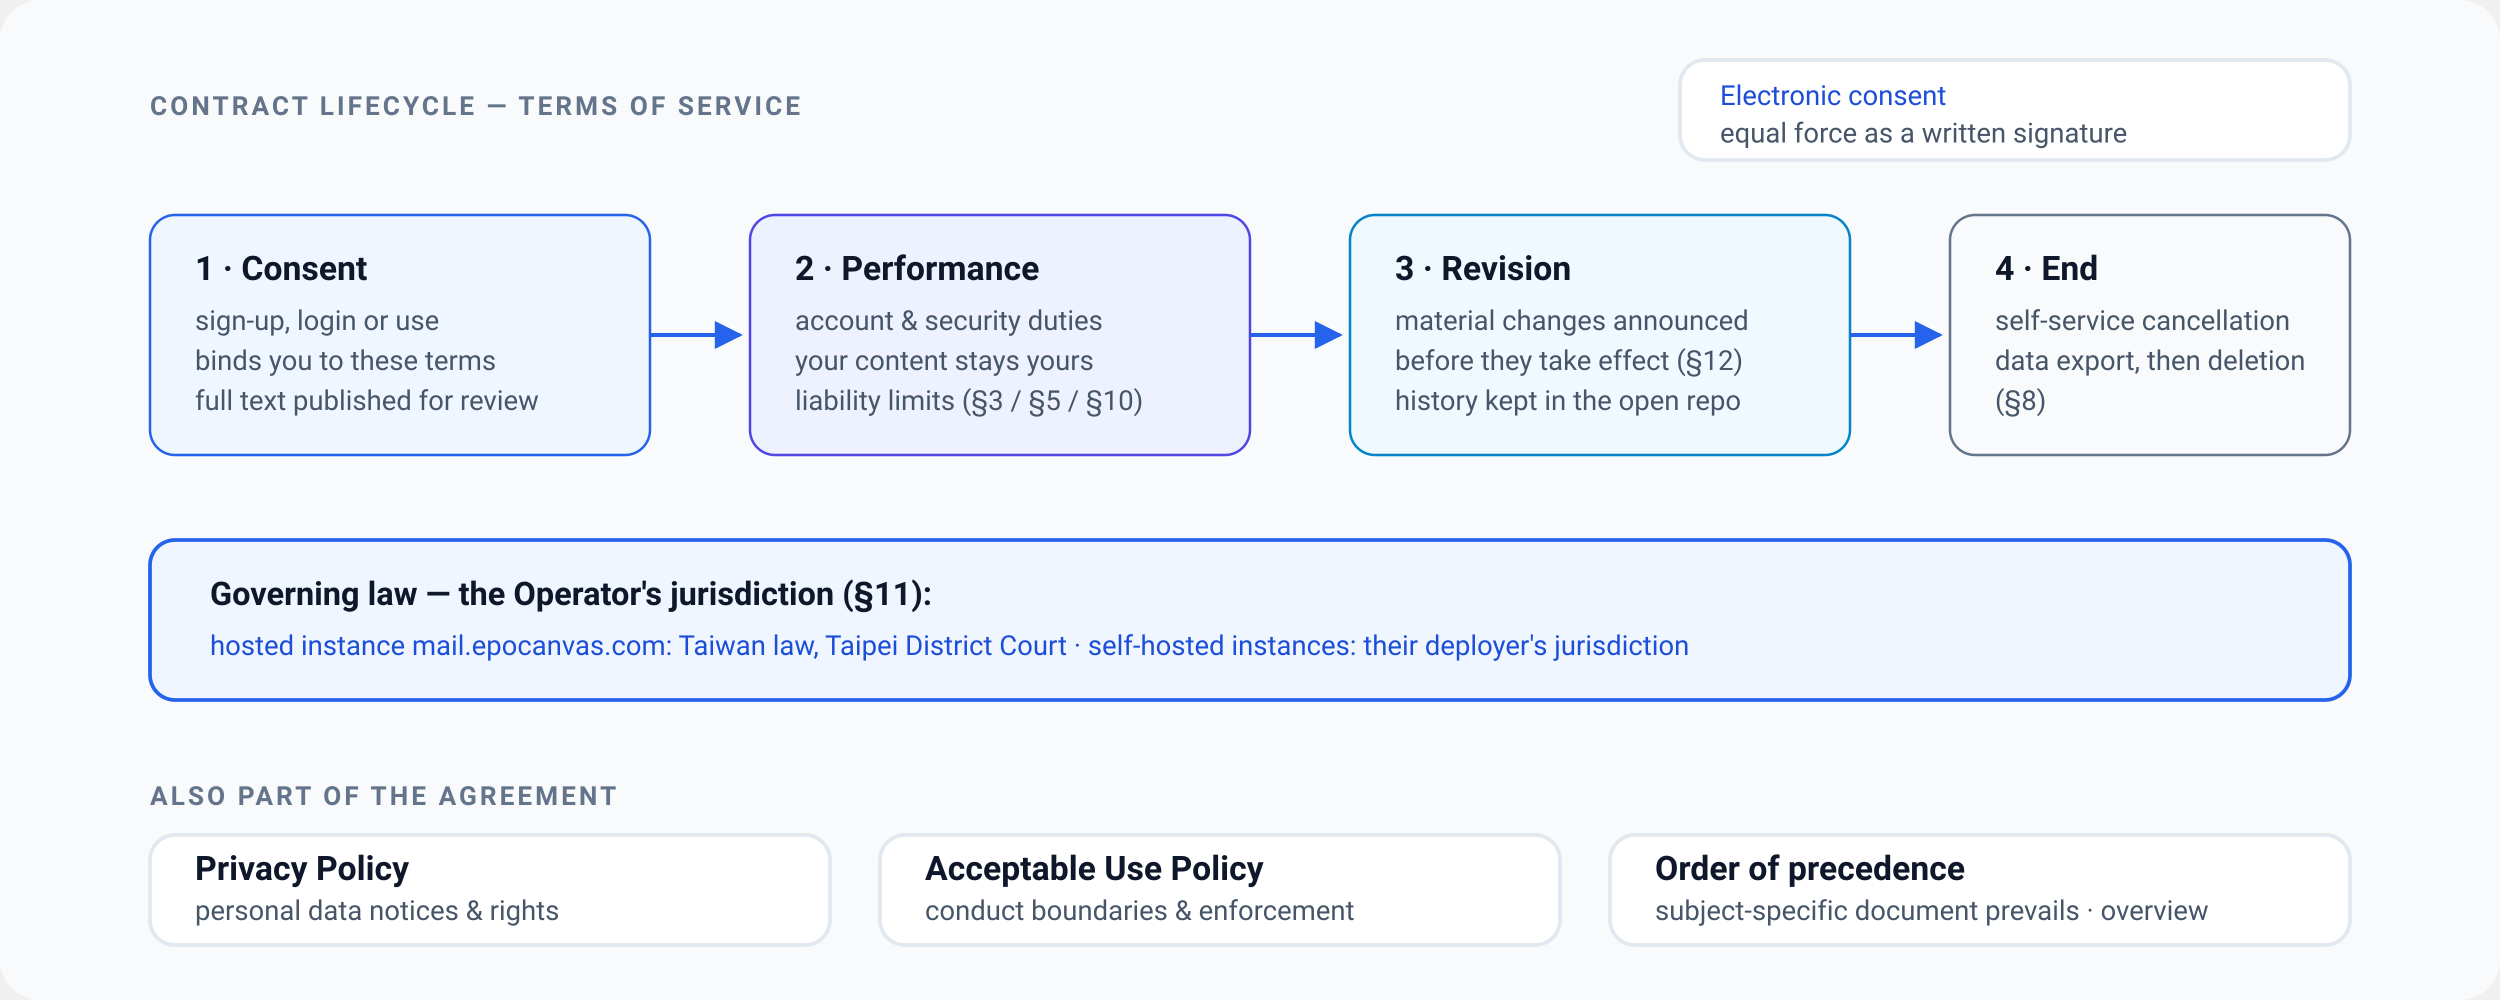
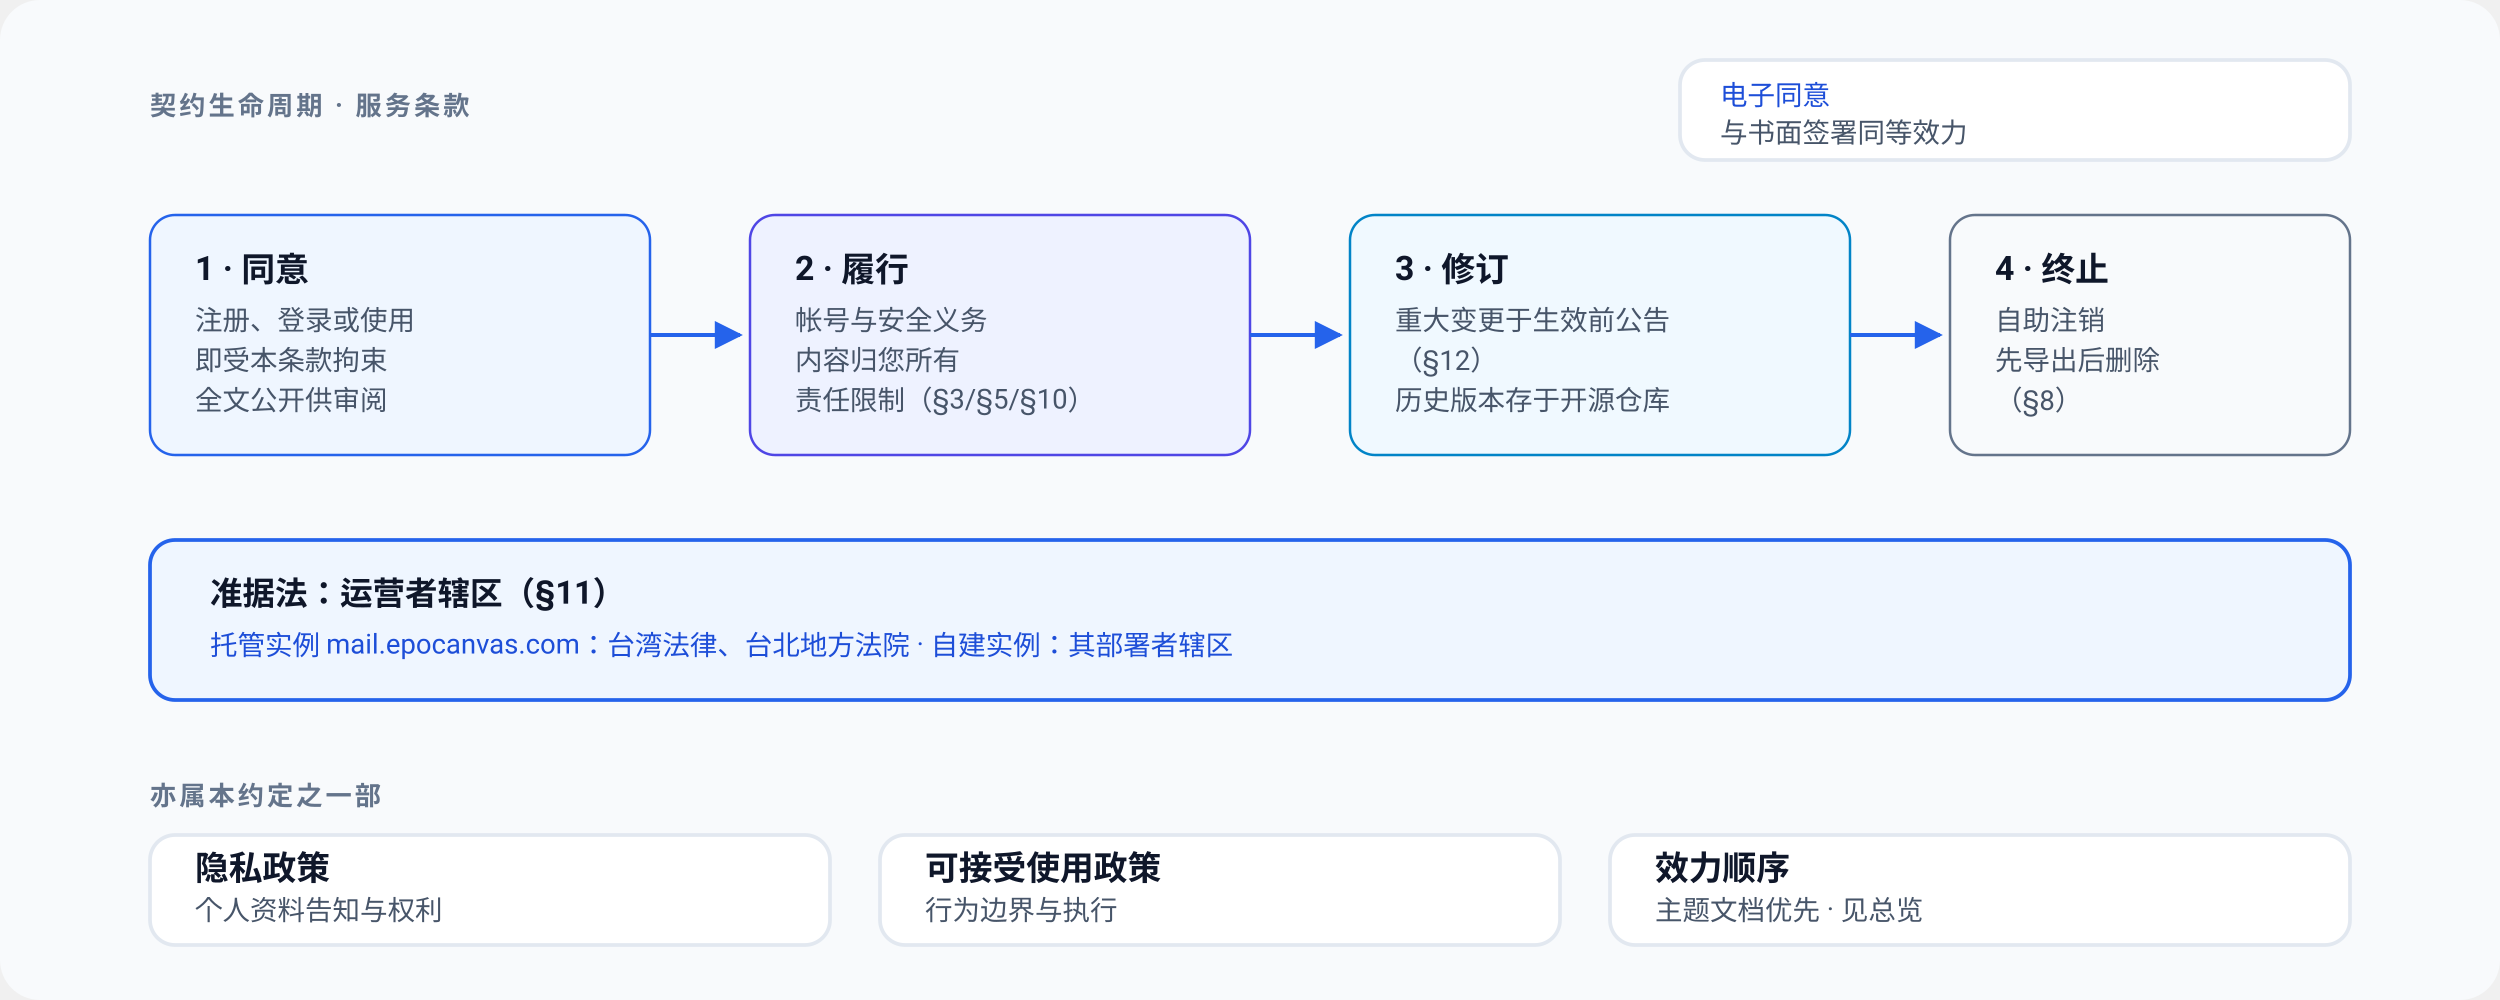
- <svg xmlns="http://www.w3.org/2000/svg" viewBox="0 0 1000 400" width="100%" role="img" aria-label="Contract lifecycle of the Terms of Service: electronic consent, performance, revision, termination — governed by the Operator's jurisdiction">
+ <svg xmlns="http://www.w3.org/2000/svg" viewBox="0 0 1000 400" width="100%" role="img" aria-label="服务条款之契约生命周期：电子同意、履行、修订、终止，以运营者辖区为准据">
  <style>
    .bg { fill: #f8fafc; }
    .step { fill: #ffffff; stroke: #e2e8f0; stroke-width: 1.5; }
    .s1 { fill: #eff6ff; stroke: #2563eb; }
    .s2 { fill: #eef2ff; stroke: #4f46e5; }
    .s3 { fill: #f0f9ff; stroke: #0284c7; }
    .s4 { fill: #f8fafc; stroke: #64748b; }
    .band { fill: #eff6ff; stroke: #2563eb; stroke-width: 1.5; }
-     .t { font: 600 13.5px -apple-system, 'Segoe UI', Roboto, 'PingFang TC', 'Microsoft JhengHei', sans-serif; fill: #0f172a; }
-     .b { font: 400 11px -apple-system, 'Segoe UI', Roboto, 'PingFang TC', 'Microsoft JhengHei', sans-serif; fill: #475569; }
-     .bt { font: 600 13px -apple-system, 'Segoe UI', Roboto, 'PingFang TC', 'Microsoft JhengHei', sans-serif; fill: #0f172a; }
-     .bb { font: 400 11px -apple-system, 'Segoe UI', Roboto, 'PingFang TC', 'Microsoft JhengHei', sans-serif; fill: #1d4ed8; }
-     .tag { font: 600 10.5px -apple-system, 'Segoe UI', Roboto, sans-serif; letter-spacing: 1.2px; fill: #64748b; }
+     .t { font: 600 13.5px -apple-system, 'Segoe UI', Roboto, 'PingFang TC', 'Microsoft JhengHei', 'Noto Sans', sans-serif; fill: #0f172a; }
+     .b { font: 400 11px -apple-system, 'Segoe UI', Roboto, 'PingFang TC', 'Microsoft JhengHei', 'Noto Sans', sans-serif; fill: #475569; }
+     .bt { font: 600 13px -apple-system, 'Segoe UI', Roboto, 'PingFang TC', 'Microsoft JhengHei', 'Noto Sans', sans-serif; fill: #0f172a; }
+     .bb { font: 400 11px -apple-system, 'Segoe UI', Roboto, 'PingFang TC', 'Microsoft JhengHei', 'Noto Sans', sans-serif; fill: #1d4ed8; }
+     .tag { font: 600 10.5px -apple-system, 'Segoe UI', Roboto, 'PingFang TC', 'Microsoft JhengHei', 'Noto Sans', sans-serif; letter-spacing: 1.2px; fill: #64748b; }
    .arrow { stroke: #2563eb; stroke-width: 1.6; fill: none; marker-end: url(#th); }
    .chip { fill: #ffffff; stroke: #e2e8f0; stroke-width: 1.5; }
    @media (prefers-color-scheme: dark) {
      .bg { fill: #0b0f19; }
      .step { fill: #111827; stroke: #1e293b; }
      .s1 { fill: rgba(59,130,246,0.12); stroke: #3b82f6; }
      .s2 { fill: rgba(79,70,229,0.14); stroke: #818cf8; }
      .s3 { fill: rgba(2,132,199,0.14); stroke: #38bdf8; }
      .s4 { fill: rgba(100,116,139,0.12); stroke: #94a3b8; }
      .band { fill: rgba(59,130,246,0.12); stroke: #3b82f6; }
      .t { fill: #f1f5f9; }
      .b { fill: #94a3b8; }
      .bt { fill: #f1f5f9; }
      .bb { fill: #93c5fd; }
      .tag { fill: #64748b; }
      .arrow { stroke: #60a5fa; }
      .chip { fill: #111827; stroke: #1e293b; }
      .mh { fill: #60a5fa; }
    }
  </style>
  <defs>
    <marker id="th" viewBox="0 0 10 10" refX="9" refY="5" markerWidth="7" markerHeight="7" orient="auto-start-reverse">
      <path class="mh" d="M0,0 L10,5 L0,10 z" fill="#2563eb" />
    </marker>
  </defs>
  <rect class="bg" width="1000" height="400" rx="16" />
-   <text class="tag" x="60" y="46">CONTRACT LIFECYCLE — TERMS OF SERVICE</text>
+   <text class="tag" x="60" y="46">契约生命周期 · 服务条款</text>
  <rect class="chip" x="672" y="24" width="268" height="40" rx="10" />
-   <text class="bb" x="688" y="42">Electronic consent</text>
-   <text class="b" x="688" y="57">equal force as a written signature</text>
+   <text class="bb" x="688" y="42">电子同意</text>
+   <text class="b" x="688" y="57">与书面签署同等效力</text>
  <rect class="s1" x="60" y="86" width="200" height="96" rx="10" />
-   <text class="t" x="78" y="112">1 · Consent</text>
-   <text class="b" x="78" y="132">sign-up, login or use</text>
-   <text class="b" x="78" y="148">binds you to these terms</text>
-   <text class="b" x="78" y="164">full text published for review</text>
+   <text class="t" x="78" y="112">1 · 同意</text>
+   <text class="b" x="78" y="132">注册、登录或使用</text>
+   <text class="b" x="78" y="148">即受本条款拘束</text>
+   <text class="b" x="78" y="164">全文公开供审阅</text>
  <rect class="s2" x="300" y="86" width="200" height="96" rx="10" />
-   <text class="t" x="318" y="112">2 · Performance</text>
-   <text class="b" x="318" y="132">account &amp; security duties</text>
-   <text class="b" x="318" y="148">your content stays yours</text>
-   <text class="b" x="318" y="164">liability limits (§3 / §5 / §10)</text>
+   <text class="t" x="318" y="112">2 · 履行</text>
+   <text class="b" x="318" y="132">帐号与安全义务</text>
+   <text class="b" x="318" y="148">内容归您所有</text>
+   <text class="b" x="318" y="164">责任限制（§3/§5/§10）</text>
  <rect class="s3" x="540" y="86" width="200" height="96" rx="10" />
-   <text class="t" x="558" y="112">3 · Revision</text>
-   <text class="b" x="558" y="132">material changes announced</text>
-   <text class="b" x="558" y="148">before they take effect (§12)</text>
-   <text class="b" x="558" y="164">history kept in the open repo</text>
+   <text class="t" x="558" y="112">3 · 修订</text>
+   <text class="b" x="558" y="132">重大变更于生效前公告</text>
+   <text class="b" x="558" y="148">（§12）</text>
+   <text class="b" x="558" y="164">历史版本存于开源仓库</text>
  <rect class="s4" x="780" y="86" width="160" height="96" rx="10" />
-   <text class="t" x="798" y="112">4 · End</text>
-   <text class="b" x="798" y="132">self-service cancellation</text>
-   <text class="b" x="798" y="148">data export, then deletion</text>
-   <text class="b" x="798" y="164">(§8)</text>
+   <text class="t" x="798" y="112">4 · 终止</text>
+   <text class="b" x="798" y="132">自助注销</text>
+   <text class="b" x="798" y="148">先导出后删除</text>
+   <text class="b" x="798" y="164">（§8）</text>
  <path class="arrow" d="M260,134 L296,134" />
  <path class="arrow" d="M500,134 L536,134" />
  <path class="arrow" d="M740,134 L776,134" />
  <rect class="band" x="60" y="216" width="880" height="64" rx="10" />
-   <text class="bt" x="84" y="242">Governing law — the Operator's jurisdiction (§11):</text>
-   <text class="bb" x="84" y="262">hosted instance mail.epocanvas.com: Taiwan law, Taipei District Court · self-hosted instances: their deployer's jurisdiction</text>
-   <text class="tag" x="60" y="322">ALSO PART OF THE AGREEMENT</text>
+   <text class="bt" x="84" y="242">准据法：运营者辖区（§11）</text>
+   <text class="bb" x="84" y="262">托管实例 mail.epocanvas.com：台湾法律、台北地方法院 · 自建实例：其部署者辖区</text>
+   <text class="tag" x="60" y="322">亦属本约定之一部</text>
  <rect class="step" x="60" y="334" width="272" height="44" rx="10" />
-   <text class="t" x="78" y="352">Privacy Policy</text>
-   <text class="b" x="78" y="368">personal data notices &amp; rights</text>
+   <text class="t" x="78" y="352">隐私政策</text>
+   <text class="b" x="78" y="368">个人资料告知与权利</text>
  <rect class="step" x="352" y="334" width="272" height="44" rx="10" />
-   <text class="t" x="370" y="352">Acceptable Use Policy</text>
-   <text class="b" x="370" y="368">conduct boundaries &amp; enforcement</text>
+   <text class="t" x="370" y="352">可接受使用政策</text>
+   <text class="b" x="370" y="368">行为边界与执行</text>
  <rect class="step" x="644" y="334" width="296" height="44" rx="10" />
-   <text class="t" x="662" y="352">Order of precedence</text>
-   <text class="b" x="662" y="368">subject-specific document prevails · overview</text>
+   <text class="t" x="662" y="352">效力顺序</text>
+   <text class="b" x="662" y="368">主题文档优先 · 见总览</text>
</svg>
